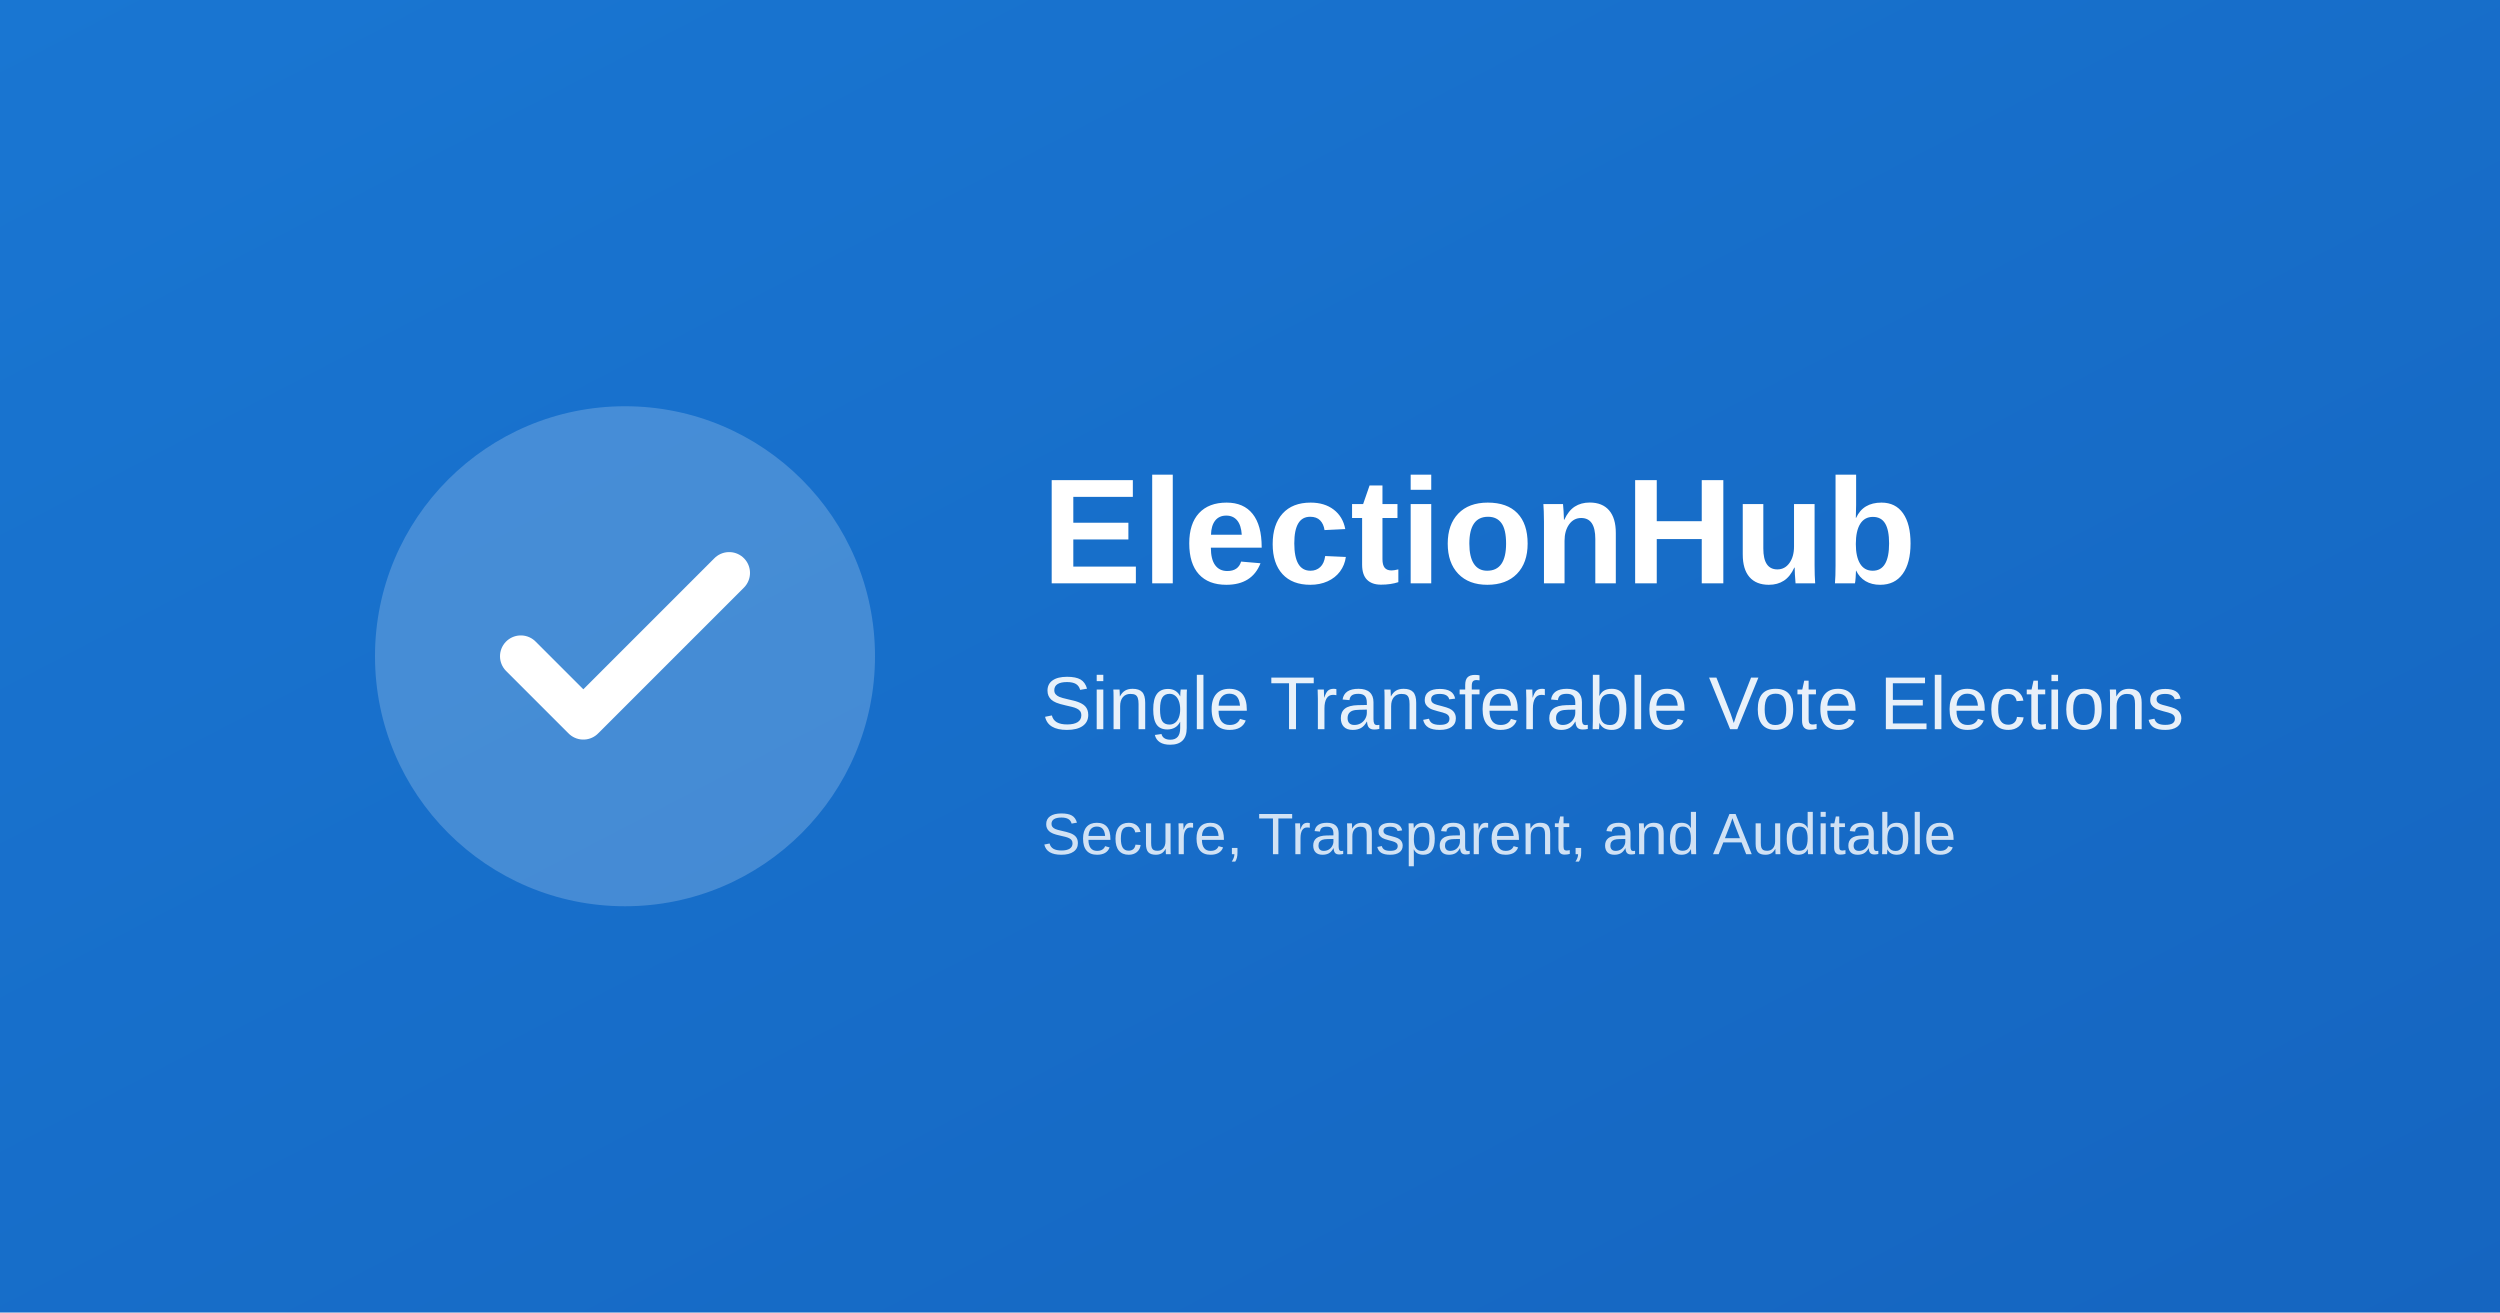
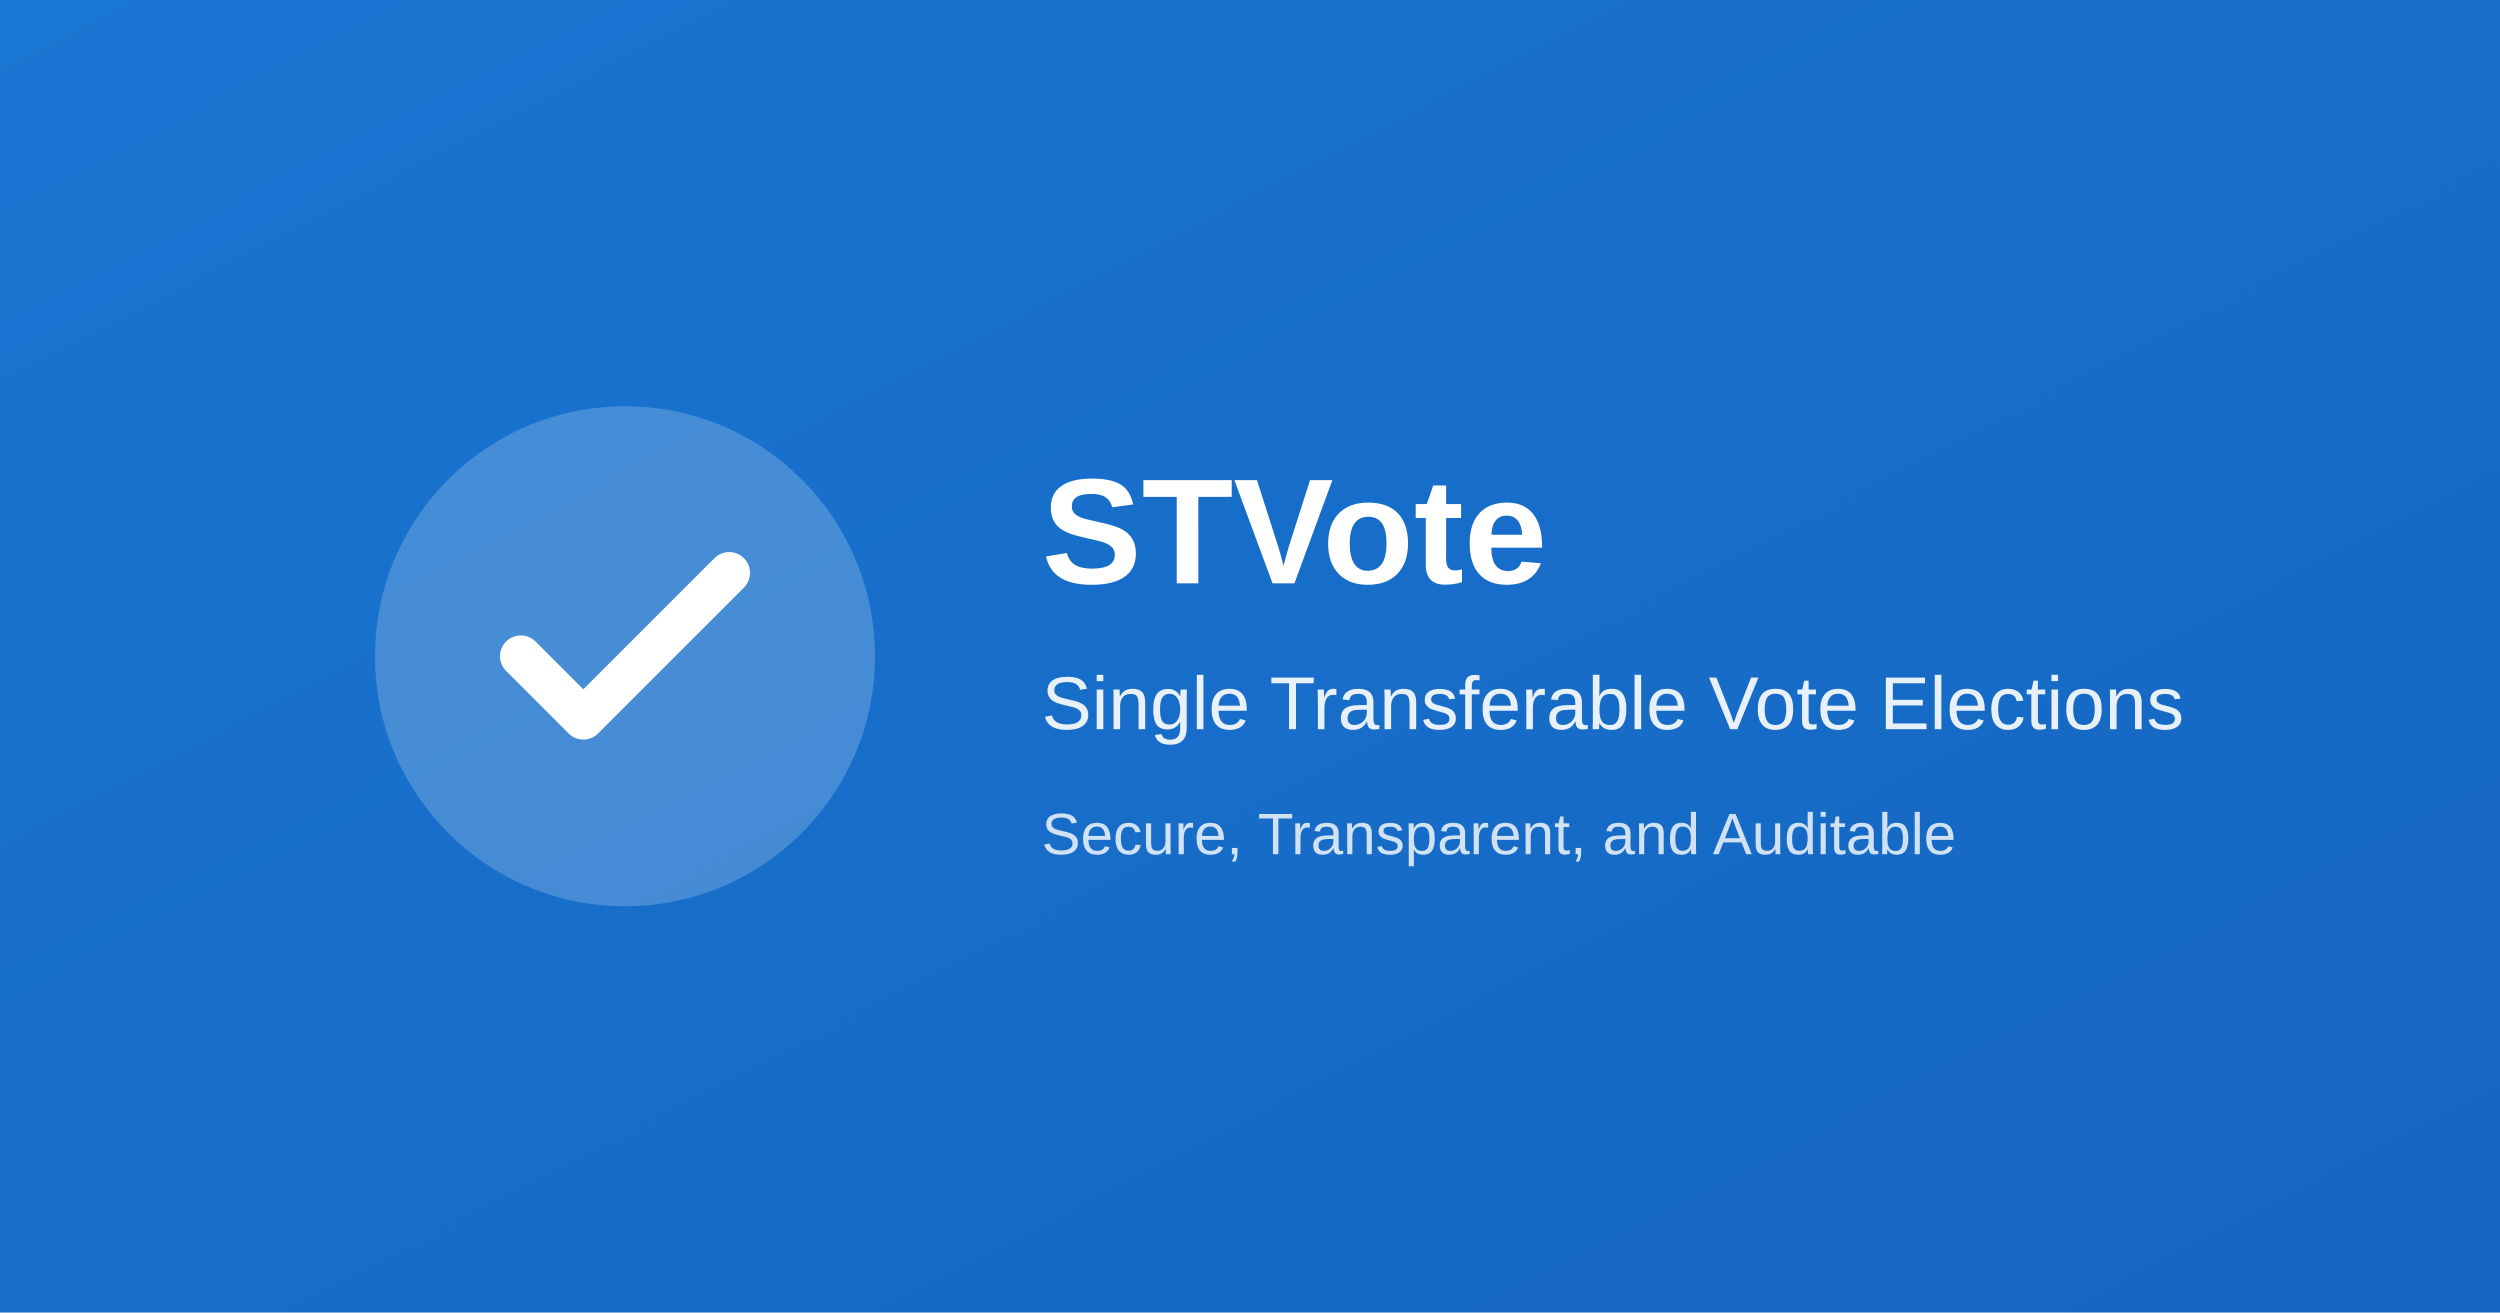
<svg xmlns="http://www.w3.org/2000/svg" width="1200" height="630">
  <defs>
    <linearGradient id="grad" x1="0%" y1="0%" x2="100%" y2="100%">
      <stop offset="0%" style="stop-color:#1976d2;stop-opacity:1" />
      <stop offset="100%" style="stop-color:#1565c0;stop-opacity:1" />
    </linearGradient>
  </defs>
  <rect width="1200" height="630" fill="url(#grad)" />
  <circle cx="300" cy="315" r="120" fill="#ffffff" opacity="0.2" />
  <path d="M 250 315 L 280 345 L 350 275" stroke="#ffffff" stroke-width="20" fill="none" stroke-linecap="round" stroke-linejoin="round" />
  <text x="500" y="280" font-family="Arial, sans-serif" font-size="72" font-weight="bold" fill="#ffffff">
-     ElectionHub
+     STVote
  </text>
  <text x="500" y="350" font-family="Arial, sans-serif" font-size="36" fill="#ffffff" opacity="0.9">
    Single Transferable Vote Elections
  </text>
  <text x="500" y="410" font-family="Arial, sans-serif" font-size="28" fill="#ffffff" opacity="0.8">
    Secure, Transparent, and Auditable
  </text>
</svg>
